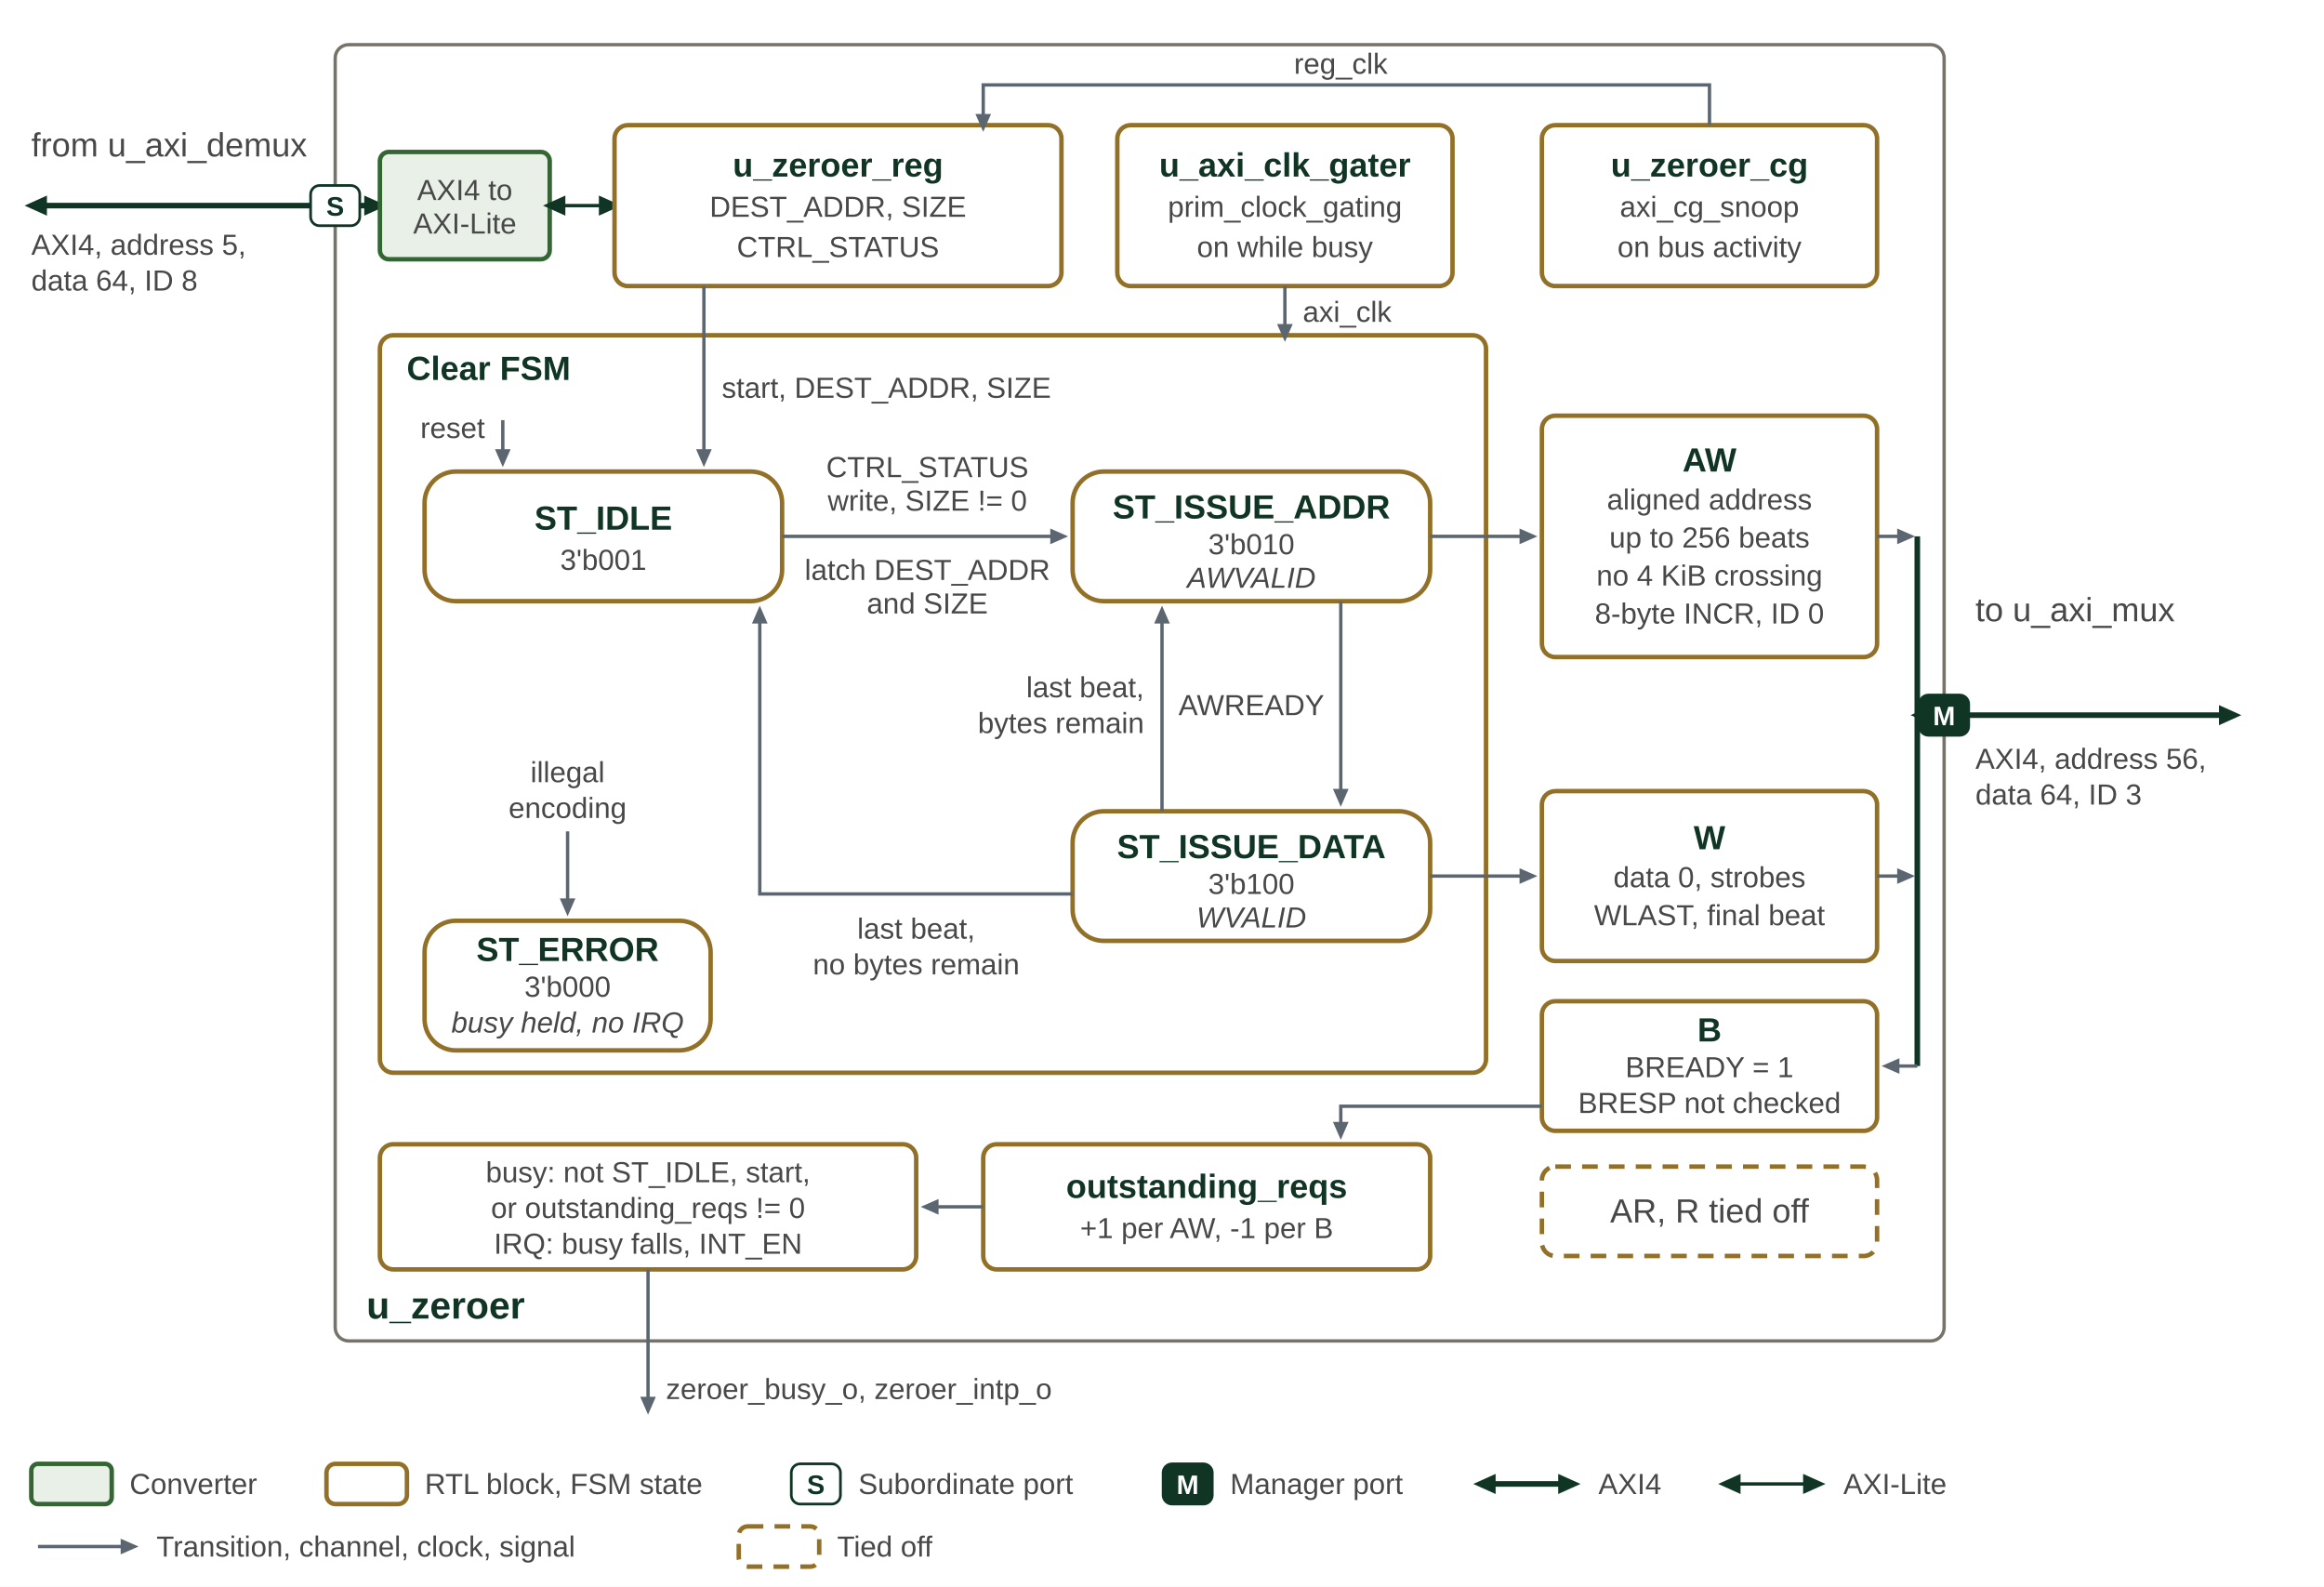
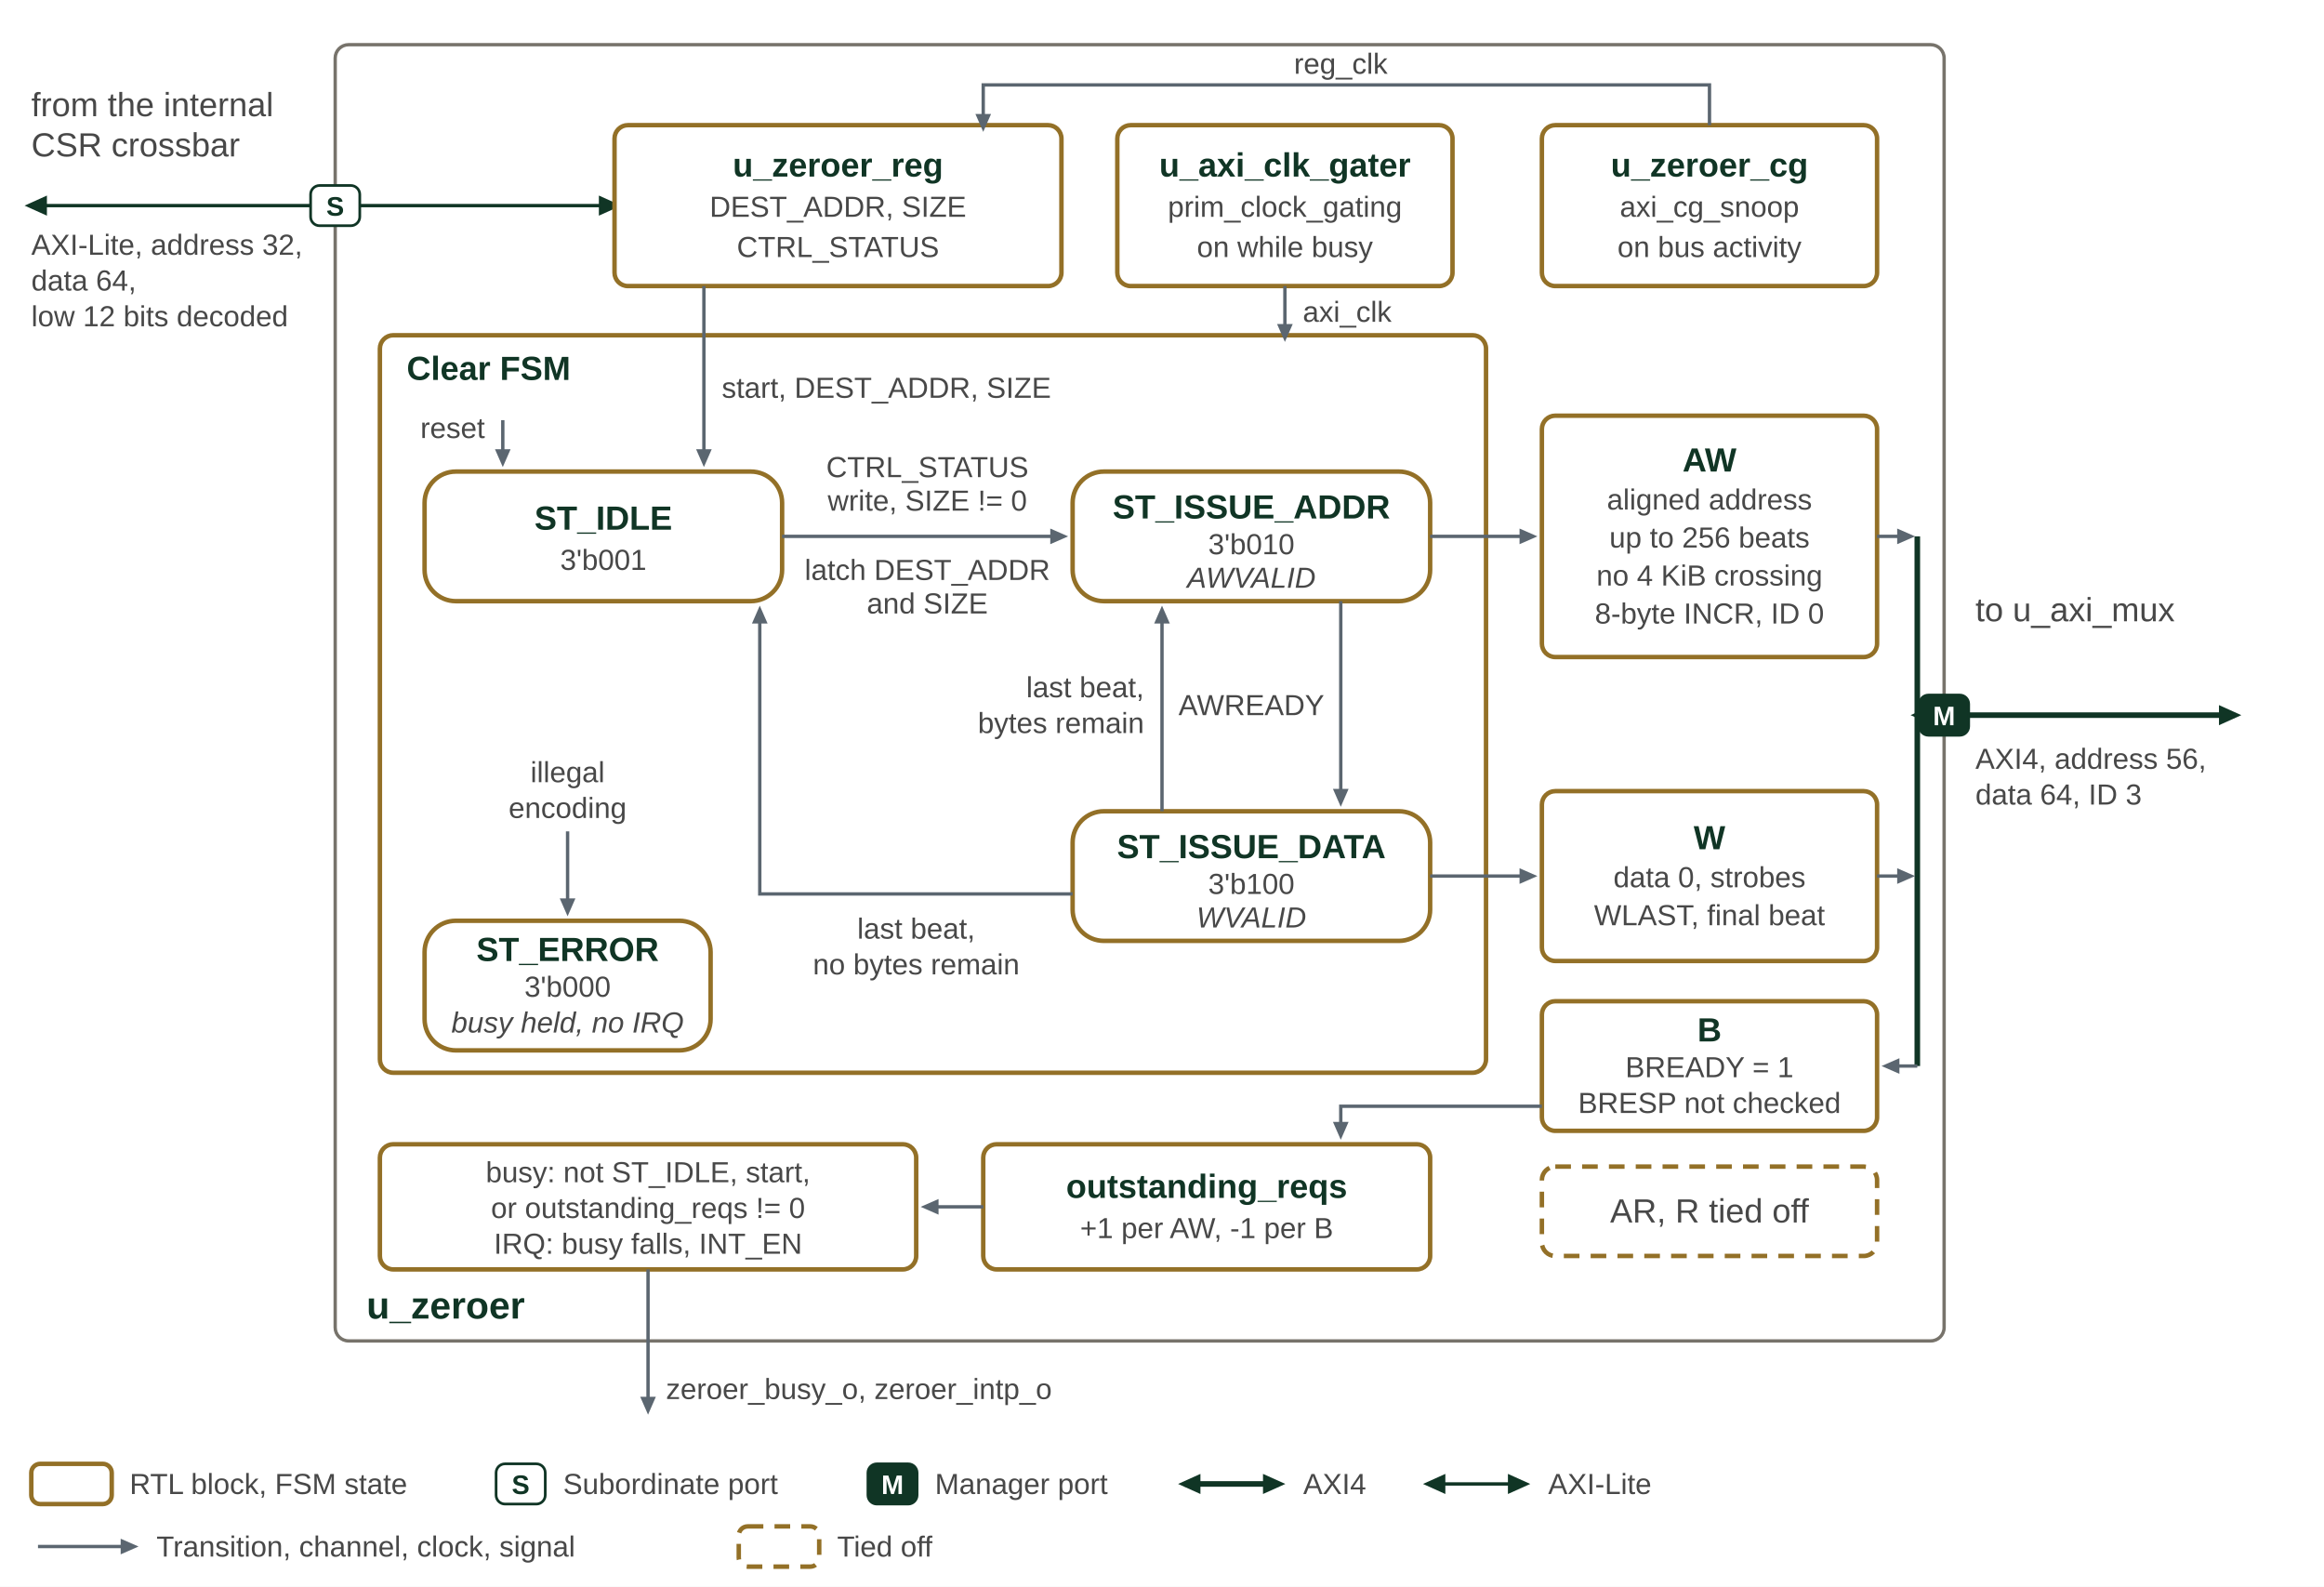
<svg xmlns="http://www.w3.org/2000/svg" width="1040" height="710" viewBox="0 0 1040 710" role="img" aria-labelledby="title desc">
  <defs>
    <marker id="ae" markerUnits="userSpaceOnUse" markerWidth="10" markerHeight="9" refX="7" refY="4.5" orient="auto">
      <path d="M0,0 L10,4.5 L0,9 Z" fill="#103525" />
    </marker>
    <marker id="as" markerUnits="userSpaceOnUse" markerWidth="10" markerHeight="9" refX="3" refY="4.5" orient="auto">
      <path d="M10,0 L0,4.5 L10,9 Z" fill="#103525" />
    </marker>
    <marker id="ge" markerUnits="userSpaceOnUse" markerWidth="8" markerHeight="7" refX="5" refY="3.5" orient="auto">
      <path d="M0,0 L8,3.5 L0,7 Z" fill="#5b6670" />
    </marker>
    <marker id="gs" markerUnits="userSpaceOnUse" markerWidth="8" markerHeight="7" refX="3" refY="3.5" orient="auto">
      <path d="M8,0 L0,3.5 L8,7 Z" fill="#5b6670" />
    </marker>
    <marker id="je" markerUnits="userSpaceOnUse" markerWidth="8" markerHeight="7" refX="5" refY="3.5" orient="auto">
      <path d="M0,0 L8,3.5 L0,7 Z" fill="#42759b" />
    </marker>
    <marker id="js" markerUnits="userSpaceOnUse" markerWidth="8" markerHeight="7" refX="3" refY="3.5" orient="auto">
      <path d="M8,0 L0,3.5 L8,7 Z" fill="#42759b" />
    </marker>
    <marker id="m-smu" markerUnits="userSpaceOnUse" markerWidth="8" markerHeight="7" refX="5" refY="3.5" orient="auto">
      <path d="M0,0 L8,3.5 L0,7 Z" fill="#103525" />
    </marker>
    <marker id="m-ref" markerUnits="userSpaceOnUse" markerWidth="8" markerHeight="7" refX="5" refY="3.5" orient="auto">
      <path d="M0,0 L8,3.5 L0,7 Z" fill="#2f7f79" />
    </marker>
    <marker id="m-per" markerUnits="userSpaceOnUse" markerWidth="8" markerHeight="7" refX="5" refY="3.5" orient="auto">
      <path d="M0,0 L8,3.5 L0,7 Z" fill="#937027" />
    </marker>
    <marker id="m-tel" markerUnits="userSpaceOnUse" markerWidth="8" markerHeight="7" refX="5" refY="3.5" orient="auto">
      <path d="M0,0 L8,3.5 L0,7 Z" fill="#664488" />
    </marker>
    <marker id="m-wdt" markerUnits="userSpaceOnUse" markerWidth="8" markerHeight="7" refX="5" refY="3.5" orient="auto">
      <path d="M0,0 L8,3.5 L0,7 Z" fill="#77736b" />
    </marker>
    <marker id="m-rosc" markerUnits="userSpaceOnUse" markerWidth="8" markerHeight="7" refX="5" refY="3.5" orient="auto">
      <path d="M0,0 L8,3.5 L0,7 Z" fill="#336633" />
    </marker>
    <marker id="m-jtag" markerUnits="userSpaceOnUse" markerWidth="8" markerHeight="7" refX="5" refY="3.5" orient="auto">
      <path d="M0,0 L8,3.5 L0,7 Z" fill="#42759b" />
    </marker>
    <marker id="m-spi" markerUnits="userSpaceOnUse" markerWidth="8" markerHeight="7" refX="5" refY="3.5" orient="auto">
      <path d="M0,0 L8,3.5 L0,7 Z" fill="#5b6670" />
    </marker>
    <marker id="m-slate" markerUnits="userSpaceOnUse" markerWidth="8" markerHeight="7" refX="5" refY="3.5" orient="auto">
      <path d="M0,0 L8,3.5 L0,7 Z" fill="#5b6670" />
    </marker>
    <marker id="m-pg" markerUnits="userSpaceOnUse" markerWidth="8" markerHeight="7" refX="5" refY="3.5" orient="auto">
      <path d="M0,0 L8,3.5 L0,7 Z" fill="#336633" />
    </marker>
    <style>
text { font-family: Arial, sans-serif; font-size: 15px; fill: #484848; }
.t { fill: #484848; }
.b { font-size: 17px; font-weight: bold; fill: #103525; }
.bs { font-size: 15px; font-weight: bold; fill: #103525; }
.h { font-size: 22px; font-weight: bold; fill: #103525; }
.s { font-size: 13px; fill: #484848; }
.si { font-size: 13px; font-style: italic; fill: #484848; }
.pmt { font-size: 12px; font-weight: bold; fill: #ffffff; }
.pst { font-size: 12px; font-weight: bold; fill: #103525; }
.pjt { font-size: 12px; font-weight: bold; fill: #1d4b6e; }
.pct { font-size: 12px; font-weight: bold; fill: #1f5c57; }
.pm { fill: #103525; stroke: #103525; stroke-width: 1.2; }
.ps { fill: #ffffff; stroke: #103525; stroke-width: 1.2; }
.pj { fill: #e8f3ff; stroke: #42759b; stroke-width: 1.2; }
.pc { fill: #d9f0ee; stroke: #2f7f79; stroke-width: 1.2; }
.smu { fill: #ffffff; stroke: #77736b; stroke-width: 1.5; }
.network { fill: #e8f0e8; stroke: #336633; stroke-width: 2; }
.fabric { fill: #fff0cc; stroke: #937027; stroke-width: 2; }
.core { fill: #ffffff; stroke: #937027; stroke-width: 2; }
.future { fill: #ffffff; stroke: #937027; stroke-width: 2; }
.nostroke { stroke: none; }
.fut { fill: none; stroke-dasharray: 7 5; }
.opt { stroke-dasharray: 7 5; }
.hatch { fill: none; stroke: #103525; stroke-opacity: 0.16; stroke-width: 1.2; }
.external { fill: #f2f2f2; stroke: #77736b; stroke-width: 1.5; }
.axi { fill: none; stroke: #103525; stroke-width: 2.5; marker-start: url(#as); marker-end: url(#ae); }
.axio { fill: none; stroke: #103525; stroke-width: 2.5; stroke-dasharray: 8 5; marker-start: url(#as); marker-end: url(#ae); }
.sig { fill: none; stroke: #5b6670; stroke-width: 1.5; marker-start: url(#gs); marker-end: url(#ge); }
.sigo { fill: none; stroke: #5b6670; stroke-width: 1.5; marker-end: url(#ge); }
.jtag { fill: none; stroke: #42759b; stroke-width: 1.8; marker-end: url(#je); }
.jtagb { fill: none; stroke: #42759b; stroke-width: 1.8; marker-start: url(#js); marker-end: url(#je); }
.sigplain { fill: none; stroke: #5b6670; stroke-width: 1.5; }
.n-smu { fill: none; stroke: #103525; stroke-width: 2.5; }
.a-smu { fill: none; stroke: #103525; stroke-width: 2.5; marker-end: url(#m-smu); }
.n-ref { fill: none; stroke: #2f7f79; stroke-width: 1.8; }
.a-ref { fill: none; stroke: #2f7f79; stroke-width: 1.8; marker-end: url(#m-ref); }
.n-per { fill: none; stroke: #937027; stroke-width: 1.8; }
.a-per { fill: none; stroke: #937027; stroke-width: 1.8; marker-end: url(#m-per); }
.n-tel { fill: none; stroke: #664488; stroke-width: 1.8; }
.a-tel { fill: none; stroke: #664488; stroke-width: 1.8; marker-end: url(#m-tel); }
.n-wdt { fill: none; stroke: #77736b; stroke-width: 1.8; }
.a-wdt { fill: none; stroke: #77736b; stroke-width: 1.8; marker-end: url(#m-wdt); }
.n-rosc { fill: none; stroke: #336633; stroke-width: 1.8; }
.a-rosc { fill: none; stroke: #336633; stroke-width: 1.8; marker-end: url(#m-rosc); }
.n-jtag { fill: none; stroke: #42759b; stroke-width: 1.8; }
.a-jtag { fill: none; stroke: #42759b; stroke-width: 1.8; marker-end: url(#m-jtag); }
.n-spi { fill: none; stroke: #5b6670; stroke-width: 1.8; }
.a-spi { fill: none; stroke: #5b6670; stroke-width: 1.8; marker-end: url(#m-spi); }
.n-slate { fill: none; stroke: #5b6670; stroke-width: 1.8; }
.a-slate { fill: none; stroke: #5b6670; stroke-width: 1.8; marker-end: url(#m-slate); }
.n-pg { fill: none; stroke: #336633; stroke-width: 1.8; }
.a-pg { fill: none; stroke: #336633; stroke-width: 1.8; marker-end: url(#m-pg); }
.axil { fill: none; stroke: #103525; stroke-width: 1.5; marker-start: url(#as); marker-end: url(#ae); }
.sigd { fill: none; stroke: #5b6670; stroke-width: 1.5; stroke-dasharray: 5 4; marker-end: url(#ge); }
.axin { fill: none; stroke: #103525; stroke-width: 2.5; }
.axis { fill: none; stroke: #103525; stroke-width: 2.5; marker-start: url(#as); }
.axie { fill: none; stroke: #103525; stroke-width: 2.5; marker-end: url(#ae); }
.axiln { fill: none; stroke: #103525; stroke-width: 1.5; }
</style>
  </defs>
  <rect width="1040" height="710" fill="#ffffff" />
  <rect class="smu" x="150" y="20" width="720" height="580" rx="6" />
  <text class="b" x="164" y="590" text-anchor="start">u_zeroer</text>
-   <path class="axi" d="M14,92 L170,92" />
-   <text class="t" x="14" y="70" text-anchor="start">from u_axi_demux</text>
-   <text class="s" x="14" y="114" text-anchor="start">AXI4, address 5,</text>
-   <text class="s" x="14" y="130" text-anchor="start">data 64, ID 8</text>
-   <rect class="network" x="170" y="68" width="76" height="48" rx="4" />
-   <text class="s" x="208" y="89.5" text-anchor="middle">AXI4 to</text>
-   <text class="s" x="208" y="104.5" text-anchor="middle">AXI-Lite</text>
-   <path class="axil" d="M246,92 L275,92" />
+   <path class="axil" d="M14,92 L275,92" />
+   <text class="t" x="14" y="52" text-anchor="start">from the internal</text>
+   <text class="t" x="14" y="70" text-anchor="start">CSR crossbar</text>
+   <text class="s" x="14" y="114" text-anchor="start">AXI-Lite, address 32,</text>
+   <text class="s" x="14" y="130" text-anchor="start">data 64,</text>
+   <text class="s" x="14" y="146" text-anchor="start">low 12 bits decoded</text>
  <rect class="core" x="275" y="56" width="200" height="72" rx="6" />
  <text class="bs" x="375" y="79" text-anchor="middle">u_zeroer_reg</text>
  <text class="s" x="375" y="97" text-anchor="middle">DEST_ADDR, SIZE</text>
  <text class="s" x="375" y="115" text-anchor="middle">CTRL_STATUS</text>
  <rect class="core" x="500" y="56" width="150" height="72" rx="6" />
  <text class="bs" x="575" y="79" text-anchor="middle">u_axi_clk_gater</text>
  <text class="s" x="575" y="97" text-anchor="middle">prim_clock_gating</text>
  <text class="s" x="575" y="115" text-anchor="middle">on while busy</text>
  <rect class="core" x="690" y="56" width="150" height="72" rx="6" />
  <text class="bs" x="765" y="79" text-anchor="middle">u_zeroer_cg</text>
  <text class="s" x="765" y="97" text-anchor="middle">axi_cg_snoop</text>
  <text class="s" x="765" y="115" text-anchor="middle">on bus activity</text>
  <path class="sigo" d="M765,56 L765,38 L440,38 L440,56" />
  <text class="s" x="600" y="33" text-anchor="middle">reg_clk</text>
  <rect class="core" x="170" y="150" width="495" height="330" rx="6" />
  <text class="bs" x="182" y="170" text-anchor="start">Clear FSM</text>
  <path class="sigo" d="M575,128 L575,150" />
  <text class="s" x="583" y="144" text-anchor="start">axi_clk</text>
  <rect class="core" x="190" y="211" width="160" height="58" rx="14" />
  <text class="bs" x="270" y="237" text-anchor="middle">ST_IDLE</text>
  <text class="s" x="270" y="255" text-anchor="middle">3'b001</text>
  <rect class="core" x="480" y="211" width="160" height="58" rx="14" />
  <text class="bs" x="560" y="232" text-anchor="middle">ST_ISSUE_ADDR</text>
  <text class="s" x="560" y="248" text-anchor="middle">3'b010</text>
  <text class="si" x="560" y="263" text-anchor="middle">AWVALID</text>
  <rect class="core" x="480" y="363" width="160" height="58" rx="14" />
  <text class="bs" x="560" y="384" text-anchor="middle">ST_ISSUE_DATA</text>
  <text class="s" x="560" y="400" text-anchor="middle">3'b100</text>
  <text class="si" x="560" y="415" text-anchor="middle">WVALID</text>
  <rect class="core" x="190" y="412" width="128" height="58" rx="14" />
  <text class="bs" x="254" y="430" text-anchor="middle">ST_ERROR</text>
  <text class="s" x="254" y="446" text-anchor="middle">3'b000</text>
  <text class="si" x="254" y="462" text-anchor="middle">busy held, no IRQ</text>
  <path class="sigo" d="M225,188 L225,206.0" />
  <text class="s" x="217" y="196" text-anchor="end">reset</text>
  <path class="sigo" d="M315,128 L315,206.0" />
  <text class="s" x="323" y="178" text-anchor="start">start, DEST_ADDR, SIZE</text>
  <path class="sigo" d="M350.0,240 L475.0,240" />
  <text class="s" x="415" y="213.5" text-anchor="middle">CTRL_STATUS</text>
  <text class="s" x="415" y="228.5" text-anchor="middle">write, SIZE != 0</text>
  <text class="s" x="415" y="259.5" text-anchor="middle">latch DEST_ADDR</text>
  <text class="s" x="415" y="274.5" text-anchor="middle">and SIZE</text>
  <path class="sigo" d="M600,269.0 L600,358.0" />
  <text class="s" x="560" y="320" text-anchor="middle">AWREADY</text>
  <path class="sigo" d="M520,363.0 L520,274.0" />
  <text class="s" x="512" y="312" text-anchor="end">last beat,</text>
  <text class="s" x="512" y="328" text-anchor="end">bytes remain</text>
  <path class="sigo" d="M480.0,400 L340,400 L340,274.0" />
  <text class="s" x="410" y="420" text-anchor="middle">last beat,</text>
  <text class="s" x="410" y="436" text-anchor="middle">no bytes remain</text>
  <path class="sigo" d="M254.0,372 L254.0,407" />
  <text class="s" x="254" y="350" text-anchor="middle">illegal</text>
  <text class="s" x="254" y="366" text-anchor="middle">encoding</text>
  <rect class="core" x="690" y="186" width="150" height="108" rx="6" />
  <text class="bs" x="765" y="211" text-anchor="middle">AW</text>
  <text class="s" x="765" y="228" text-anchor="middle">aligned address</text>
  <text class="s" x="765" y="245" text-anchor="middle">up to 256 beats</text>
  <text class="s" x="765" y="262" text-anchor="middle">no 4 KiB crossing</text>
  <text class="s" x="765" y="279" text-anchor="middle">8-byte INCR, ID 0</text>
  <path class="sigo" d="M640.0,240 L685,240" />
  <rect class="core" x="690" y="354" width="150" height="76" rx="6" />
  <text class="bs" x="765" y="380" text-anchor="middle">W</text>
  <text class="s" x="765" y="397" text-anchor="middle">data 0, strobes</text>
  <text class="s" x="765" y="414" text-anchor="middle">WLAST, final beat</text>
  <path class="sigo" d="M640.0,392 L685,392" />
  <rect class="core" x="690" y="448" width="150" height="58" rx="6" />
  <text class="bs" x="765" y="466" text-anchor="middle">B</text>
  <text class="s" x="765" y="482" text-anchor="middle">BREADY = 1</text>
  <text class="s" x="765" y="498" text-anchor="middle">BRESP not checked</text>
  <rect class="core opt" x="690" y="522" width="150" height="40" rx="6" />
  <text class="t" x="765" y="547" text-anchor="middle">AR, R tied off</text>
  <path class="axin" d="M858,240 L858,477" />
  <path class="sigo" d="M840,240 L854,240" />
  <path class="sigo" d="M840,392 L854,392" />
  <path class="sigo" d="M858,477 L845,477" />
  <path class="axi" d="M858,320 L1000,320" />
  <text class="t" x="884" y="278" text-anchor="start">to u_axi_mux</text>
  <text class="s" x="884" y="344" text-anchor="start">AXI4, address 56,</text>
  <text class="s" x="884" y="360" text-anchor="start">data 64, ID 3</text>
  <rect class="core" x="440" y="512" width="200" height="56" rx="6" />
  <text class="bs" x="540" y="536" text-anchor="middle">outstanding_reqs</text>
  <text class="s" x="540" y="554" text-anchor="middle">+1 per AW, -1 per B</text>
  <path class="sigo" d="M690,495 L600,495 L600,507" />
  <rect class="core" x="170" y="512" width="240" height="56" rx="6" />
  <text class="s" x="290" y="529" text-anchor="middle">busy: not ST_IDLE, start,</text>
  <text class="s" x="290" y="545" text-anchor="middle">or outstanding_reqs != 0</text>
  <text class="s" x="290" y="561" text-anchor="middle">IRQ: busy falls, INT_EN</text>
  <path class="sigo" d="M440,540 L415,540" />
  <path class="sigo" d="M290,568 L290,630" />
  <text class="s" x="298" y="626" text-anchor="start">zeroer_busy_o, zeroer_intp_o</text>
-   <rect class="network" x="14" y="655" width="36" height="18" rx="3" />
-   <text class="s" x="58" y="668.5" text-anchor="start">Converter</text>
-   <rect class="core" x="146.1" y="655" width="36" height="18" rx="4" />
-   <text class="s" x="190.1" y="668.5" text-anchor="start">RTL block, FSM state</text>
-   <text class="s" x="384.1" y="668.5" text-anchor="start">Subordinate port</text>
-   <text class="s" x="550.5" y="668.5" text-anchor="start">Manager port</text>
-   <path class="axi" d="M662.3,664 L704.3,664" />
-   <text class="s" x="715.3" y="668.5" text-anchor="start">AXI4</text>
-   <path class="axil" d="M771.9,664 L813.9,664" />
-   <text class="s" x="824.9" y="668.5" text-anchor="start">AXI-Lite</text>
+   <rect class="core" x="14" y="655" width="36" height="18" rx="4" />
+   <text class="s" x="58" y="668.5" text-anchor="start">RTL block, FSM state</text>
+   <text class="s" x="252" y="668.5" text-anchor="start">Subordinate port</text>
+   <text class="s" x="418.4" y="668.5" text-anchor="start">Manager port</text>
+   <path class="axi" d="M530.2,664 L572.2,664" />
+   <text class="s" x="583.2" y="668.5" text-anchor="start">AXI4</text>
+   <path class="axil" d="M639.8,664 L681.8,664" />
+   <text class="s" x="692.8" y="668.5" text-anchor="start">AXI-Lite</text>
  <path class="sigo" d="M17,692 L59,692" />
  <text class="s" x="70" y="696.5" text-anchor="start">Transition, channel, clock, signal</text>
  <rect class="core opt" x="330.6" y="683" width="36" height="18" rx="4" />
  <text class="s" x="374.6" y="696.5" text-anchor="start">Tied off</text>
  <rect class="ps" x="139.0" y="83.0" width="22" height="18" rx="4" />
  <text class="pst" x="150" y="96.5" text-anchor="middle">S</text>
  <rect class="pm" x="859.0" y="311.0" width="22" height="18" rx="4" />
  <text class="pmt" x="870" y="324.5" text-anchor="middle">M</text>
-   <rect class="ps" x="354.1" y="655.0" width="22" height="18" rx="4" />
-   <text class="pst" x="365.1" y="668.5" text-anchor="middle">S</text>
-   <rect class="pm" x="520.5" y="655.0" width="22" height="18" rx="4" />
-   <text class="pmt" x="531.5" y="668.5" text-anchor="middle">M</text>
+   <rect class="ps" x="222" y="655.0" width="22" height="18" rx="4" />
+   <text class="pst" x="233" y="668.5" text-anchor="middle">S</text>
+   <rect class="pm" x="388.4" y="655.0" width="22" height="18" rx="4" />
+   <text class="pmt" x="399.4" y="668.5" text-anchor="middle">M</text>
</svg>
